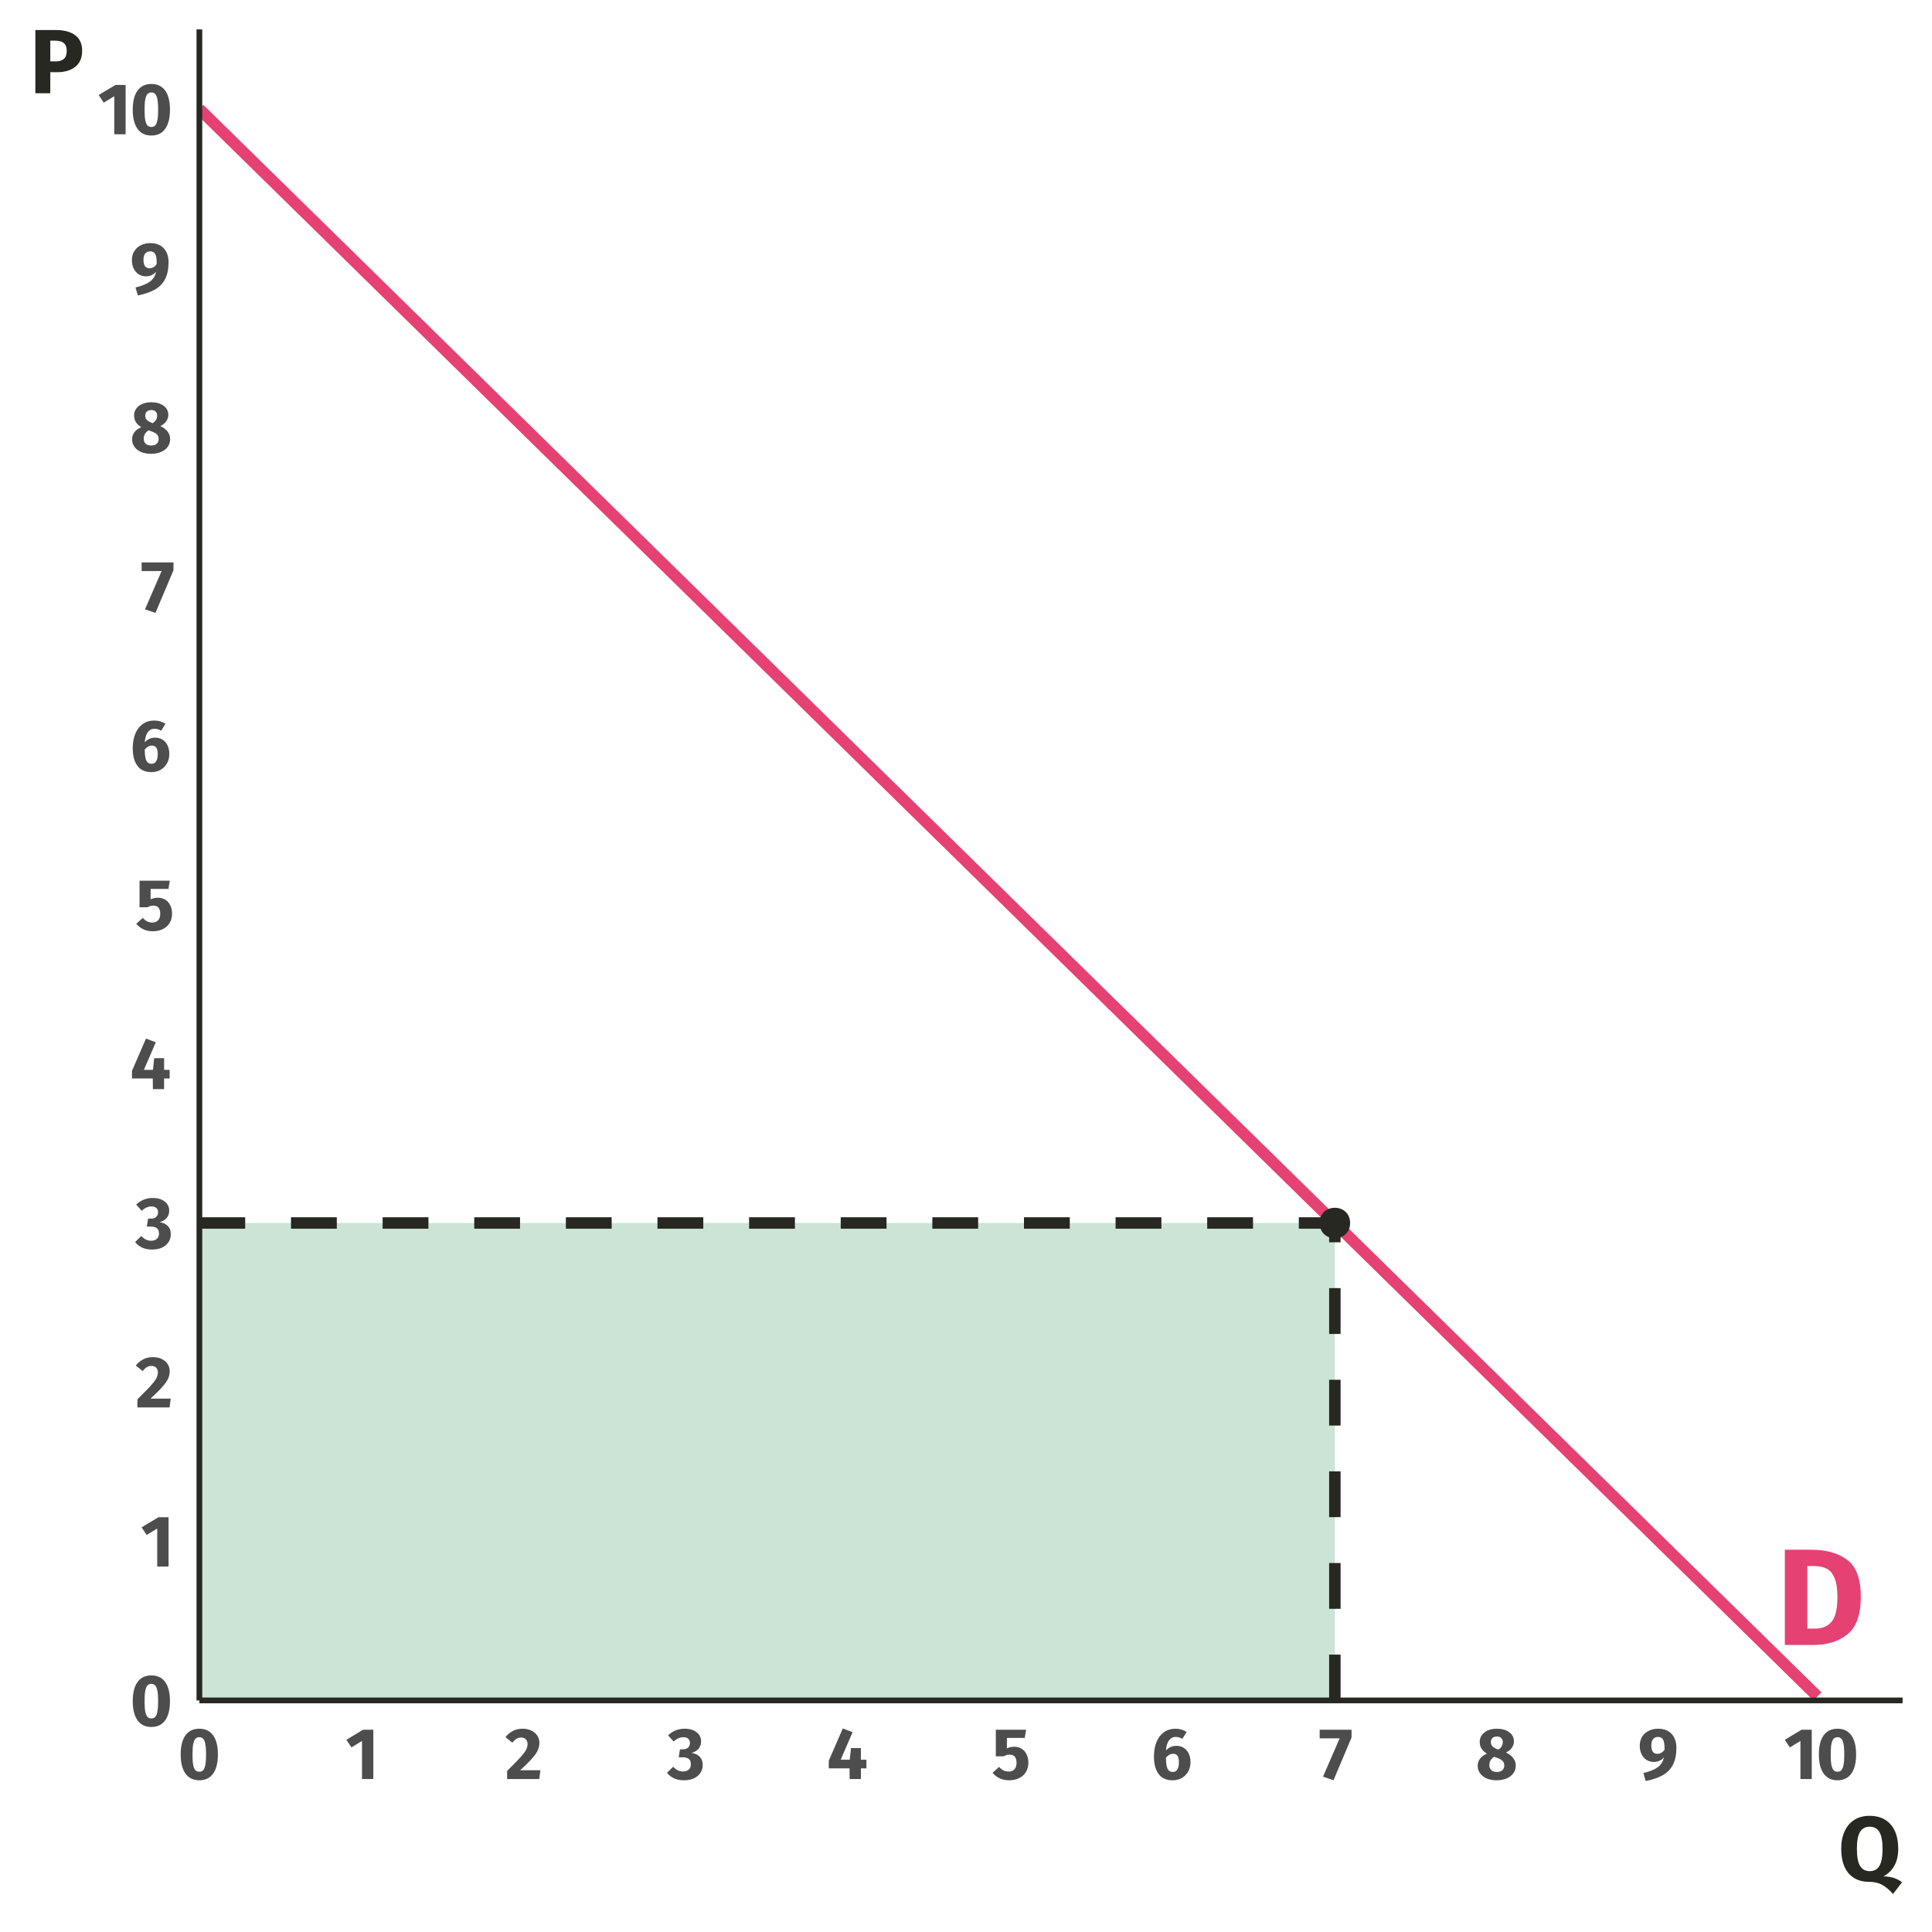
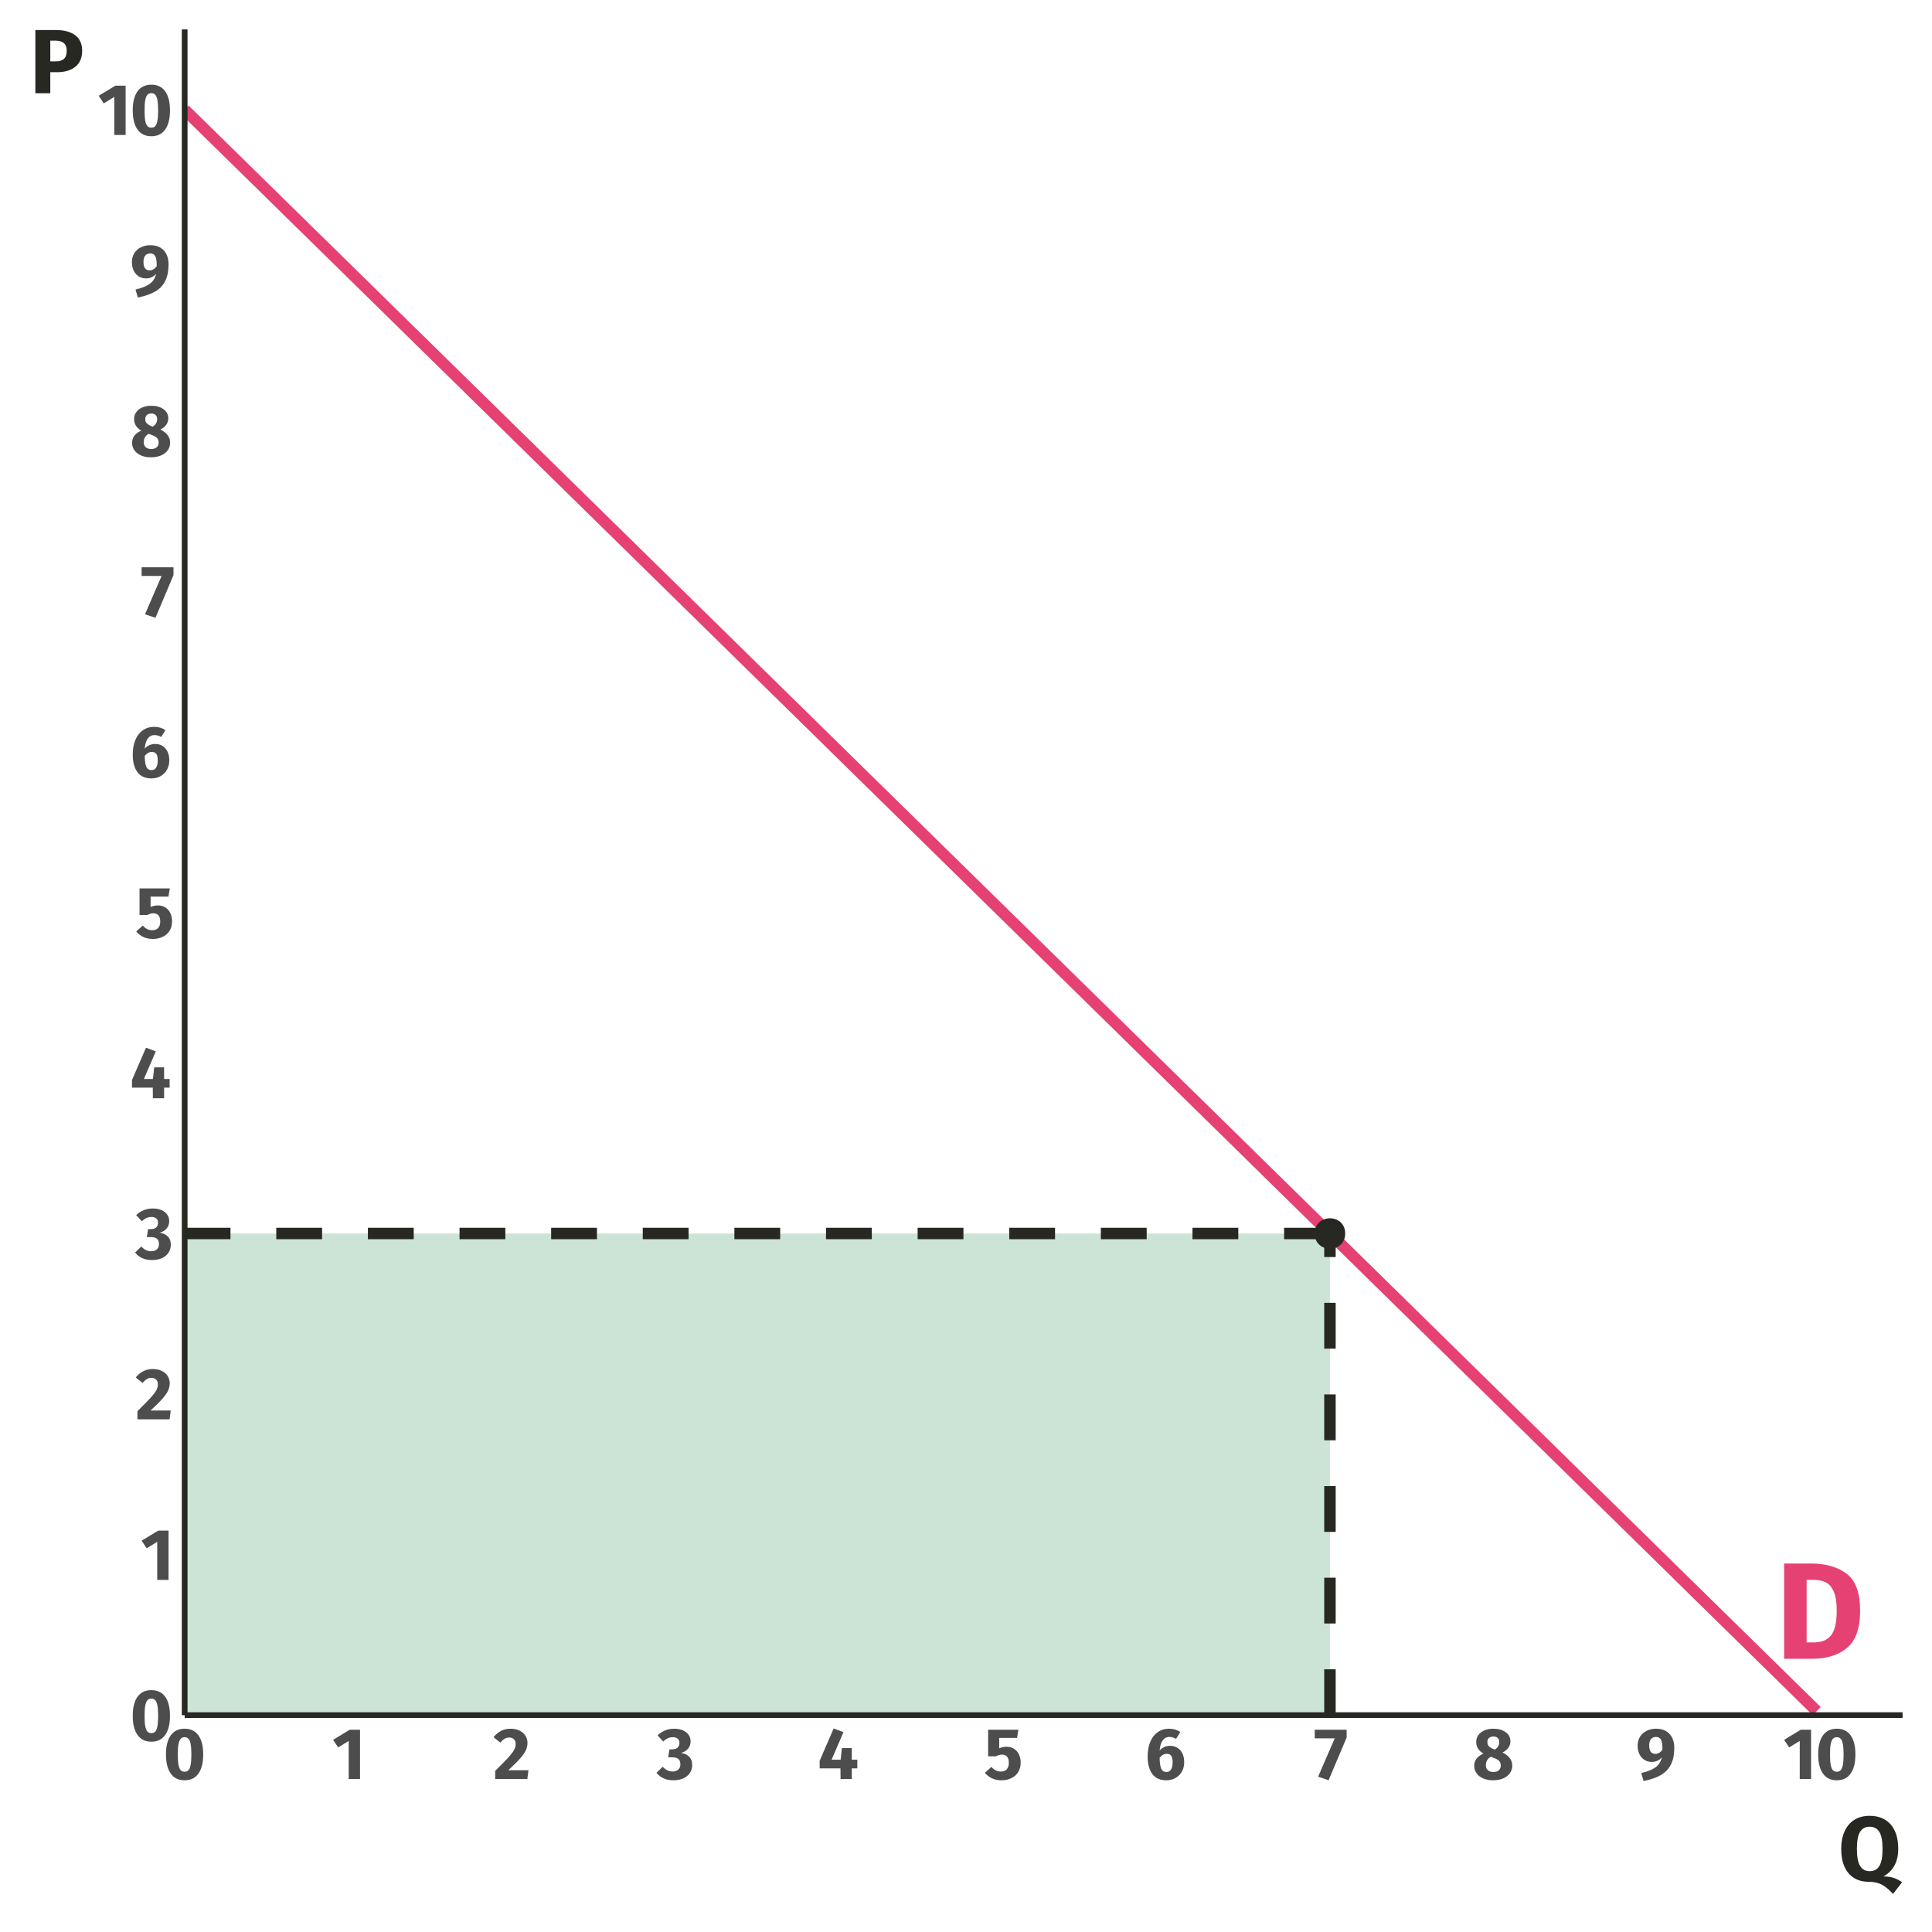
<svg xmlns="http://www.w3.org/2000/svg" xmlns:xlink="http://www.w3.org/1999/xlink" width="360" height="360" viewBox="0 0 360 360">
  <defs>
    <g>
      <g id="glyph-0-0">
        <path d="M 13.906 8.969 L 3.156 8.969 L 3.156 -26.891 L 13.906 -26.891 Z M 4.562 -25.562 L 4.562 7.625 L 12.516 7.625 L 12.516 -25.562 Z M 8.297 -11.547 C 9.316 -11.547 10.047 -11.27 10.484 -10.719 C 10.922 -10.176 11.141 -9.473 11.141 -8.609 C 11.141 -7.703 10.945 -7 10.562 -6.5 C 10.176 -6.008 9.555 -5.703 8.703 -5.578 L 8.703 -4.438 C 8.703 -4.25 8.641 -4.098 8.516 -3.984 C 8.391 -3.867 8.238 -3.812 8.062 -3.812 C 7.895 -3.812 7.742 -3.867 7.609 -3.984 C 7.484 -4.098 7.422 -4.25 7.422 -4.438 L 7.422 -6.578 C 8.328 -6.629 8.941 -6.797 9.266 -7.078 C 9.586 -7.359 9.75 -7.848 9.75 -8.547 C 9.75 -9.117 9.641 -9.555 9.422 -9.859 C 9.203 -10.172 8.789 -10.328 8.188 -10.328 C 7.695 -10.328 7.254 -10.227 6.859 -10.031 C 6.723 -9.988 6.613 -9.969 6.531 -9.969 C 6.344 -9.969 6.191 -10.02 6.078 -10.125 C 5.973 -10.238 5.922 -10.379 5.922 -10.547 C 5.922 -10.867 6.172 -11.113 6.672 -11.281 C 7.172 -11.457 7.711 -11.547 8.297 -11.547 Z M 8.062 -3.078 C 8.32 -3.078 8.535 -2.988 8.703 -2.812 C 8.879 -2.645 8.969 -2.43 8.969 -2.172 C 8.969 -1.898 8.879 -1.676 8.703 -1.5 C 8.535 -1.32 8.32 -1.234 8.062 -1.234 C 7.812 -1.234 7.598 -1.32 7.422 -1.5 C 7.254 -1.676 7.172 -1.898 7.172 -2.172 C 7.172 -2.43 7.254 -2.645 7.422 -2.812 C 7.598 -2.988 7.812 -3.078 8.062 -3.078 Z M 8.062 -3.078 " />
      </g>
      <g id="glyph-0-1">
        <path d="M 6.609 -17.75 C 9.391 -17.75 11.617 -17.117 13.297 -15.859 C 14.984 -14.609 15.828 -12.312 15.828 -8.969 C 15.828 -5.664 15.004 -3.344 13.359 -2 C 11.723 -0.664 9.598 0 6.984 0 L 1.672 0 L 1.672 -17.75 Z M 5.859 -14.703 L 5.859 -3.047 L 7.25 -3.047 C 8.633 -3.047 9.68 -3.477 10.391 -4.344 C 11.109 -5.207 11.469 -6.75 11.469 -8.969 C 11.469 -10.488 11.285 -11.664 10.922 -12.5 C 10.566 -13.332 10.082 -13.906 9.469 -14.219 C 8.852 -14.539 8.098 -14.703 7.203 -14.703 Z M 5.859 -14.703 " />
      </g>
      <g id="glyph-1-0">
        <path d="M 7.375 4.75 L 1.672 4.75 L 1.672 -14.266 L 7.375 -14.266 Z M 2.422 -13.562 L 2.422 4.047 L 6.641 4.047 L 6.641 -13.562 Z M 4.406 -6.125 C 4.945 -6.125 5.332 -5.977 5.562 -5.688 C 5.789 -5.406 5.906 -5.031 5.906 -4.562 C 5.906 -4.082 5.801 -3.711 5.594 -3.453 C 5.395 -3.191 5.07 -3.031 4.625 -2.969 L 4.625 -2.359 C 4.625 -2.254 4.586 -2.172 4.516 -2.109 C 4.453 -2.055 4.375 -2.031 4.281 -2.031 C 4.188 -2.031 4.102 -2.055 4.031 -2.109 C 3.969 -2.172 3.938 -2.254 3.938 -2.359 L 3.938 -3.5 C 4.414 -3.52 4.738 -3.602 4.906 -3.75 C 5.082 -3.906 5.172 -4.172 5.172 -4.547 C 5.172 -4.836 5.113 -5.066 5 -5.234 C 4.883 -5.398 4.664 -5.484 4.344 -5.484 C 4.082 -5.484 3.848 -5.43 3.641 -5.328 C 3.566 -5.297 3.508 -5.281 3.469 -5.281 C 3.363 -5.281 3.281 -5.312 3.219 -5.375 C 3.164 -5.438 3.141 -5.508 3.141 -5.594 C 3.141 -5.77 3.27 -5.898 3.531 -5.984 C 3.801 -6.078 4.094 -6.125 4.406 -6.125 Z M 4.281 -1.625 C 4.414 -1.625 4.523 -1.578 4.609 -1.484 C 4.703 -1.398 4.75 -1.289 4.75 -1.156 C 4.75 -1.008 4.703 -0.891 4.609 -0.797 C 4.523 -0.703 4.414 -0.656 4.281 -0.656 C 4.145 -0.656 4.031 -0.703 3.938 -0.797 C 3.852 -0.891 3.812 -1.008 3.812 -1.156 C 3.812 -1.289 3.852 -1.398 3.938 -1.484 C 4.031 -1.578 4.145 -1.625 4.281 -1.625 Z M 4.281 -1.625 " />
      </g>
      <g id="glyph-1-1">
        <path d="M 3.984 -9.375 C 5.109 -9.375 5.969 -8.961 6.562 -8.141 C 7.156 -7.316 7.453 -6.129 7.453 -4.578 C 7.453 -3.035 7.156 -1.848 6.562 -1.016 C 5.969 -0.18 5.109 0.234 3.984 0.234 C 2.859 0.234 2 -0.18 1.406 -1.016 C 0.812 -1.848 0.516 -3.035 0.516 -4.578 C 0.516 -6.129 0.812 -7.316 1.406 -8.141 C 2 -8.961 2.859 -9.375 3.984 -9.375 Z M 3.984 -7.797 C 3.672 -7.797 3.426 -7.691 3.25 -7.484 C 3.07 -7.285 2.938 -6.953 2.844 -6.484 C 2.758 -6.023 2.719 -5.391 2.719 -4.578 C 2.719 -3.766 2.758 -3.125 2.844 -2.656 C 2.938 -2.188 3.07 -1.852 3.25 -1.656 C 3.426 -1.457 3.672 -1.359 3.984 -1.359 C 4.285 -1.359 4.523 -1.453 4.703 -1.641 C 4.891 -1.836 5.023 -2.172 5.109 -2.641 C 5.203 -3.109 5.25 -3.754 5.25 -4.578 C 5.25 -5.398 5.203 -6.047 5.109 -6.516 C 5.023 -6.984 4.891 -7.312 4.703 -7.5 C 4.523 -7.695 4.285 -7.797 3.984 -7.797 Z M 3.984 -7.797 " />
      </g>
      <g id="glyph-1-2">
        <path d="M 5.188 0 L 3.078 0 L 3.078 -7.094 L 1.109 -5.891 L 0.172 -7.312 L 3.281 -9.188 L 5.188 -9.188 Z M 5.188 0 " />
      </g>
      <g id="glyph-1-3">
        <path d="M 3.234 -9.375 C 3.898 -9.375 4.469 -9.254 4.938 -9.016 C 5.414 -8.785 5.781 -8.469 6.031 -8.062 C 6.281 -7.664 6.406 -7.227 6.406 -6.75 C 6.406 -6.258 6.301 -5.789 6.094 -5.344 C 5.895 -4.906 5.539 -4.398 5.031 -3.828 C 4.531 -3.254 3.797 -2.523 2.828 -1.641 L 6.594 -1.641 L 6.375 0 L 0.391 0 L 0.391 -1.516 C 1.504 -2.617 2.316 -3.445 2.828 -4 C 3.336 -4.562 3.691 -5.023 3.891 -5.391 C 4.098 -5.766 4.203 -6.145 4.203 -6.531 C 4.203 -6.906 4.094 -7.195 3.875 -7.406 C 3.664 -7.625 3.379 -7.734 3.016 -7.734 C 2.691 -7.734 2.398 -7.656 2.141 -7.5 C 1.891 -7.352 1.629 -7.113 1.359 -6.781 L 0.078 -7.797 C 0.461 -8.285 0.922 -8.672 1.453 -8.953 C 1.984 -9.234 2.578 -9.375 3.234 -9.375 Z M 3.234 -9.375 " />
      </g>
      <g id="glyph-1-4">
-         <path d="M 3.25 -9.375 C 3.895 -9.375 4.445 -9.27 4.906 -9.062 C 5.363 -8.852 5.711 -8.57 5.953 -8.219 C 6.191 -7.863 6.312 -7.473 6.312 -7.047 C 6.312 -6.492 6.156 -6.031 5.844 -5.656 C 5.531 -5.281 5.086 -5.016 4.516 -4.859 C 5.129 -4.785 5.629 -4.562 6.016 -4.188 C 6.41 -3.812 6.609 -3.281 6.609 -2.594 C 6.609 -2.082 6.473 -1.609 6.203 -1.172 C 5.93 -0.742 5.531 -0.398 5 -0.141 C 4.469 0.109 3.832 0.234 3.094 0.234 C 1.758 0.234 0.711 -0.227 -0.047 -1.156 L 1.094 -2.281 C 1.406 -1.977 1.707 -1.754 2 -1.609 C 2.301 -1.473 2.629 -1.406 2.984 -1.406 C 3.398 -1.406 3.738 -1.52 4 -1.75 C 4.27 -1.988 4.406 -2.316 4.406 -2.734 C 4.406 -3.203 4.281 -3.535 4.031 -3.734 C 3.781 -3.941 3.406 -4.047 2.906 -4.047 L 2.141 -4.047 L 2.375 -5.531 L 2.906 -5.531 C 3.312 -5.531 3.633 -5.633 3.875 -5.844 C 4.113 -6.051 4.234 -6.348 4.234 -6.734 C 4.234 -7.066 4.125 -7.328 3.906 -7.516 C 3.688 -7.703 3.383 -7.797 3 -7.797 C 2.352 -7.797 1.754 -7.523 1.203 -6.984 L 0.156 -8.141 C 1.02 -8.961 2.051 -9.375 3.25 -9.375 Z M 3.25 -9.375 " />
+         <path d="M 3.25 -9.375 C 3.895 -9.375 4.445 -9.27 4.906 -9.062 C 5.363 -8.852 5.711 -8.57 5.953 -8.219 C 6.191 -7.863 6.312 -7.473 6.312 -7.047 C 6.312 -6.492 6.156 -6.031 5.844 -5.656 C 5.531 -5.281 5.086 -5.016 4.516 -4.859 C 5.129 -4.785 5.629 -4.562 6.016 -4.188 C 6.41 -3.812 6.609 -3.281 6.609 -2.594 C 6.609 -2.082 6.473 -1.609 6.203 -1.172 C 5.93 -0.742 5.531 -0.398 5 -0.141 C 4.469 0.105 3.832 0.234 3.094 0.234 C 1.758 0.234 0.711 -0.227 -0.047 -1.156 L 1.094 -2.281 C 1.406 -1.977 1.707 -1.754 2 -1.609 C 2.301 -1.473 2.629 -1.406 2.984 -1.406 C 3.398 -1.406 3.738 -1.52 4 -1.75 C 4.27 -1.988 4.406 -2.316 4.406 -2.734 C 4.406 -3.203 4.281 -3.535 4.031 -3.734 C 3.781 -3.941 3.406 -4.047 2.906 -4.047 L 2.141 -4.047 L 2.375 -5.531 L 2.906 -5.531 C 3.312 -5.531 3.633 -5.633 3.875 -5.844 C 4.113 -6.051 4.234 -6.348 4.234 -6.734 C 4.234 -7.066 4.125 -7.328 3.906 -7.516 C 3.688 -7.703 3.383 -7.797 3 -7.797 C 2.352 -7.797 1.754 -7.523 1.203 -6.984 L 0.156 -8.141 C 1.02 -8.961 2.051 -9.375 3.25 -9.375 Z M 3.25 -9.375 " />
      </g>
      <g id="glyph-1-5">
        <path d="M 7.391 -1.984 L 6.359 -1.984 L 6.359 0 L 4.266 0 L 4.25 -1.984 L 0.375 -1.984 L 0.375 -3.406 L 2.984 -9.422 L 4.812 -8.734 L 2.594 -3.594 L 4.281 -3.594 L 4.516 -5.766 L 6.359 -5.766 L 6.359 -3.594 L 7.391 -3.594 Z M 7.391 -1.984 " />
      </g>
      <g id="glyph-1-6">
        <path d="M 6.172 -7.656 L 2.844 -7.656 L 2.844 -5.719 C 3.27 -5.914 3.723 -6.016 4.203 -6.016 C 4.711 -6.016 5.164 -5.895 5.562 -5.656 C 5.957 -5.426 6.27 -5.082 6.5 -4.625 C 6.727 -4.176 6.844 -3.645 6.844 -3.031 C 6.844 -2.383 6.691 -1.812 6.391 -1.312 C 6.098 -0.82 5.676 -0.441 5.125 -0.172 C 4.582 0.098 3.953 0.234 3.234 0.234 C 1.992 0.234 0.973 -0.227 0.172 -1.156 L 1.391 -2.266 C 1.879 -1.68 2.469 -1.391 3.156 -1.391 C 3.625 -1.391 3.988 -1.531 4.25 -1.812 C 4.508 -2.094 4.641 -2.492 4.641 -3.016 C 4.641 -4.035 4.207 -4.547 3.344 -4.547 C 3.164 -4.547 2.988 -4.52 2.812 -4.469 C 2.645 -4.426 2.457 -4.348 2.25 -4.234 L 0.781 -4.234 L 0.781 -9.188 L 6.422 -9.188 Z M 6.172 -7.656 " />
      </g>
      <g id="glyph-1-7">
        <path d="M 4.688 -6.188 C 5.195 -6.188 5.648 -6.066 6.047 -5.828 C 6.441 -5.586 6.754 -5.238 6.984 -4.781 C 7.211 -4.32 7.328 -3.773 7.328 -3.141 C 7.328 -2.516 7.191 -1.945 6.922 -1.438 C 6.648 -0.926 6.258 -0.52 5.75 -0.219 C 5.25 0.082 4.664 0.234 4 0.234 C 2.82 0.234 1.945 -0.16 1.375 -0.953 C 0.801 -1.742 0.516 -2.828 0.516 -4.203 C 0.516 -5.234 0.676 -6.141 1 -6.922 C 1.32 -7.703 1.785 -8.305 2.391 -8.734 C 2.992 -9.16 3.703 -9.375 4.516 -9.375 C 5.305 -9.375 6.004 -9.172 6.609 -8.766 L 5.812 -7.484 C 5.406 -7.723 4.988 -7.844 4.562 -7.844 C 4.051 -7.844 3.633 -7.625 3.312 -7.188 C 3 -6.75 2.812 -6.129 2.75 -5.328 C 3.289 -5.898 3.938 -6.188 4.688 -6.188 Z M 4.031 -1.312 C 4.406 -1.312 4.688 -1.469 4.875 -1.781 C 5.07 -2.102 5.172 -2.547 5.172 -3.109 C 5.172 -3.68 5.082 -4.086 4.906 -4.328 C 4.727 -4.578 4.457 -4.703 4.094 -4.703 C 3.602 -4.703 3.156 -4.461 2.75 -3.984 C 2.758 -3.016 2.859 -2.328 3.047 -1.922 C 3.242 -1.516 3.57 -1.312 4.031 -1.312 Z M 4.031 -1.312 " />
      </g>
      <g id="glyph-1-8">
        <path d="M 6.109 -7.734 L 2.75 0.219 L 0.797 -0.438 L 3.891 -7.578 L 0.172 -7.578 L 0.172 -9.188 L 6.109 -9.188 Z M 6.109 -7.734 " />
      </g>
      <g id="glyph-1-9">
        <path d="M 5.672 -4.938 C 6.285 -4.633 6.738 -4.281 7.031 -3.875 C 7.332 -3.477 7.484 -3.016 7.484 -2.484 C 7.484 -1.984 7.344 -1.523 7.062 -1.109 C 6.781 -0.703 6.363 -0.375 5.812 -0.125 C 5.27 0.113 4.633 0.234 3.906 0.234 C 3.188 0.234 2.562 0.113 2.031 -0.125 C 1.5 -0.363 1.094 -0.688 0.812 -1.094 C 0.531 -1.5 0.391 -1.953 0.391 -2.453 C 0.391 -3.473 0.961 -4.234 2.109 -4.734 C 1.211 -5.266 0.766 -5.988 0.766 -6.906 C 0.766 -7.395 0.898 -7.82 1.172 -8.188 C 1.441 -8.562 1.816 -8.852 2.297 -9.062 C 2.785 -9.27 3.336 -9.375 3.953 -9.375 C 4.891 -9.375 5.656 -9.16 6.25 -8.734 C 6.844 -8.316 7.141 -7.742 7.141 -7.016 C 7.141 -6.609 7.02 -6.223 6.781 -5.859 C 6.539 -5.504 6.172 -5.195 5.672 -4.938 Z M 3.969 -7.922 C 3.625 -7.922 3.348 -7.828 3.141 -7.641 C 2.941 -7.461 2.844 -7.207 2.844 -6.875 C 2.844 -6.57 2.93 -6.32 3.109 -6.125 C 3.285 -5.926 3.566 -5.75 3.953 -5.594 L 4.25 -5.484 C 4.551 -5.691 4.758 -5.906 4.875 -6.125 C 5 -6.344 5.062 -6.602 5.062 -6.906 C 5.062 -7.219 4.969 -7.461 4.781 -7.641 C 4.594 -7.828 4.32 -7.922 3.969 -7.922 Z M 3.969 -1.312 C 4.406 -1.312 4.742 -1.422 4.984 -1.641 C 5.223 -1.859 5.344 -2.145 5.344 -2.5 C 5.344 -2.875 5.238 -3.164 5.031 -3.375 C 4.82 -3.594 4.453 -3.797 3.922 -3.984 L 3.469 -4.141 C 2.863 -3.785 2.562 -3.258 2.562 -2.562 C 2.562 -2.176 2.688 -1.867 2.938 -1.641 C 3.188 -1.422 3.531 -1.312 3.969 -1.312 Z M 3.969 -1.312 " />
      </g>
      <g id="glyph-1-10">
        <path d="M 3.766 -9.375 C 4.867 -9.375 5.711 -9.051 6.297 -8.406 C 6.891 -7.758 7.188 -6.895 7.188 -5.812 C 7.188 -4.57 6.984 -3.547 6.578 -2.734 C 6.18 -1.922 5.566 -1.266 4.734 -0.766 C 3.898 -0.273 2.812 0.102 1.469 0.375 L 1.031 -1.109 C 2.227 -1.398 3.125 -1.766 3.719 -2.203 C 4.312 -2.641 4.695 -3.254 4.875 -4.047 C 4.383 -3.473 3.754 -3.188 2.984 -3.188 C 2.492 -3.188 2.051 -3.305 1.656 -3.547 C 1.258 -3.797 0.941 -4.148 0.703 -4.609 C 0.473 -5.066 0.359 -5.602 0.359 -6.219 C 0.359 -6.844 0.504 -7.395 0.797 -7.875 C 1.098 -8.352 1.508 -8.723 2.031 -8.984 C 2.551 -9.242 3.129 -9.375 3.766 -9.375 Z M 3.641 -4.688 C 3.898 -4.688 4.145 -4.754 4.375 -4.891 C 4.613 -5.023 4.816 -5.223 4.984 -5.484 C 4.992 -6.348 4.906 -6.957 4.719 -7.312 C 4.539 -7.664 4.223 -7.844 3.766 -7.844 C 3.379 -7.844 3.07 -7.707 2.844 -7.438 C 2.625 -7.176 2.516 -6.789 2.516 -6.281 C 2.516 -5.719 2.613 -5.312 2.812 -5.062 C 3.02 -4.812 3.297 -4.688 3.641 -4.688 Z M 3.641 -4.688 " />
      </g>
      <g id="glyph-2-0">
        <path d="M 9.234 5.953 L 2.094 5.953 L 2.094 -17.844 L 9.234 -17.844 Z M 3.031 -16.969 L 3.031 5.062 L 8.312 5.062 L 8.312 -16.969 Z M 5.516 -7.672 C 6.191 -7.672 6.672 -7.488 6.953 -7.125 C 7.242 -6.758 7.391 -6.289 7.391 -5.719 C 7.391 -5.113 7.258 -4.645 7 -4.312 C 6.75 -3.988 6.344 -3.785 5.781 -3.703 L 5.781 -2.938 C 5.781 -2.812 5.738 -2.711 5.656 -2.641 C 5.57 -2.566 5.473 -2.531 5.359 -2.531 C 5.242 -2.531 5.145 -2.566 5.062 -2.641 C 4.977 -2.711 4.938 -2.812 4.938 -2.938 L 4.938 -4.375 C 5.531 -4.406 5.938 -4.516 6.156 -4.703 C 6.375 -4.891 6.484 -5.211 6.484 -5.672 C 6.484 -6.047 6.406 -6.332 6.25 -6.531 C 6.102 -6.738 5.832 -6.844 5.438 -6.844 C 5.113 -6.844 4.82 -6.781 4.562 -6.656 C 4.469 -6.625 4.391 -6.609 4.328 -6.609 C 4.203 -6.609 4.102 -6.645 4.031 -6.719 C 3.957 -6.789 3.922 -6.883 3.922 -7 C 3.922 -7.219 4.086 -7.383 4.422 -7.5 C 4.766 -7.613 5.129 -7.672 5.516 -7.672 Z M 5.359 -2.047 C 5.523 -2.047 5.664 -1.988 5.781 -1.875 C 5.895 -1.758 5.953 -1.613 5.953 -1.438 C 5.953 -1.258 5.895 -1.109 5.781 -0.984 C 5.664 -0.867 5.523 -0.812 5.359 -0.812 C 5.18 -0.812 5.035 -0.867 4.922 -0.984 C 4.816 -1.109 4.766 -1.258 4.766 -1.438 C 4.766 -1.613 4.816 -1.758 4.922 -1.875 C 5.035 -1.988 5.18 -2.047 5.359 -2.047 Z M 5.359 -2.047 " />
      </g>
      <g id="glyph-2-1">
        <path d="M 8.422 -0.766 C 9.148 -0.766 9.785 -0.676 10.328 -0.5 C 10.879 -0.32 11.406 -0.051 11.906 0.312 L 10.219 2.5 C 9.57 1.77 8.906 1.207 8.219 0.812 C 7.539 0.426 6.695 0.234 5.688 0.234 C 4.633 0.234 3.723 -0.004 2.953 -0.484 C 2.18 -0.961 1.586 -1.66 1.172 -2.578 C 0.766 -3.504 0.562 -4.613 0.562 -5.906 C 0.562 -7.164 0.773 -8.258 1.203 -9.188 C 1.629 -10.125 2.238 -10.836 3.031 -11.328 C 3.82 -11.816 4.766 -12.062 5.859 -12.062 C 7.535 -12.062 8.844 -11.523 9.781 -10.453 C 10.719 -9.379 11.188 -7.863 11.188 -5.906 C 11.188 -3.5 10.266 -1.785 8.422 -0.766 Z M 3.484 -5.906 C 3.484 -4.445 3.68 -3.391 4.078 -2.734 C 4.473 -2.078 5.066 -1.75 5.859 -1.75 C 6.68 -1.75 7.285 -2.07 7.672 -2.719 C 8.066 -3.375 8.266 -4.438 8.266 -5.906 C 8.266 -7.363 8.066 -8.414 7.672 -9.062 C 7.273 -9.707 6.672 -10.031 5.859 -10.031 C 5.055 -10.031 4.457 -9.703 4.062 -9.047 C 3.676 -8.398 3.484 -7.352 3.484 -5.906 Z M 3.484 -5.906 " />
      </g>
      <g id="glyph-2-2">
        <path d="M 4.906 -11.781 C 6.457 -11.781 7.664 -11.457 8.531 -10.812 C 9.395 -10.164 9.828 -9.207 9.828 -7.938 C 9.828 -6.613 9.406 -5.613 8.562 -4.938 C 7.719 -4.258 6.586 -3.922 5.172 -3.922 L 3.891 -3.922 L 3.891 0 L 1.109 0 L 1.109 -11.781 Z M 4.938 -5.938 C 5.594 -5.938 6.094 -6.094 6.438 -6.406 C 6.781 -6.719 6.953 -7.227 6.953 -7.938 C 6.953 -9.176 6.258 -9.797 4.875 -9.797 L 3.891 -9.797 L 3.891 -5.938 Z M 4.938 -5.938 " />
      </g>
    </g>
    <clipPath id="clip-0">
-       <path clip-rule="nonzero" d="M 37.152 227 L 249 227 L 249 316.852 L 37.152 316.852 Z M 37.152 227 " />
+       <path clip-rule="nonzero" d="M 34.41 229 L 248 229 L 248 319.59 L 34.41 319.59 Z M 34.41 229 " />
    </clipPath>
    <clipPath id="clip-1">
-       <path clip-rule="nonzero" d="M 37.152 19 L 340 19 L 340 316.852 L 37.152 316.852 Z M 37.152 19 " />
+       <path clip-rule="nonzero" d="M 34.41 19 L 340 19 L 340 319.59 L 34.41 319.59 Z M 34.41 19 " />
    </clipPath>
    <clipPath id="clip-2">
-       <path clip-rule="nonzero" d="M 37.152 226 L 250 226 L 250 229 L 37.152 229 Z M 37.152 226 " />
+       <path clip-rule="nonzero" d="M 34.41 228 L 249 228 L 249 231 L 34.41 231 Z M 34.41 228 " />
    </clipPath>
    <clipPath id="clip-3">
-       <path clip-rule="nonzero" d="M 247 226 L 250 226 L 250 316.852 L 247 316.852 Z M 247 226 " />
+       <path clip-rule="nonzero" d="M 246 228 L 249 228 L 249 319.59 L 246 319.59 Z M 246 228 " />
    </clipPath>
  </defs>
  <rect x="-36" y="-36" width="432" height="432" fill="rgb(100%, 100%, 100%)" fill-opacity="1" />
  <g clip-path="url(#clip-0)">
-     <path fill-rule="nonzero" fill="rgb(0%, 47.451%, 20.784%)" fill-opacity="0.2" d="M 37.152 316.848 L 248.73 316.848 L 248.73 227.887 L 37.152 227.887 Z M 37.152 316.848 " />
+     <path fill-rule="nonzero" fill="rgb(0%, 47.451%, 20.784%)" fill-opacity="0.2" d="M 34.41 319.59 L 247.816 319.59 L 247.816 229.844 L 34.41 229.844 Z M 34.41 319.59 " />
  </g>
  <g clip-path="url(#clip-1)">
-     <path fill="none" stroke-width="2.134" stroke-linecap="butt" stroke-linejoin="round" stroke="rgb(90.196%, 25.49%, 45.098%)" stroke-opacity="1" stroke-miterlimit="10" d="M 37.152 20.305 L 40.324 23.422 L 43.5 26.535 L 49.844 32.762 L 53.02 35.875 L 56.191 38.988 L 59.367 42.102 L 62.539 45.215 L 65.715 48.328 L 68.887 51.445 L 72.062 54.559 L 75.234 57.672 L 78.41 60.785 L 81.582 63.898 L 84.758 67.012 L 87.93 70.125 L 91.105 73.238 L 94.277 76.352 L 97.449 79.469 L 100.625 82.582 L 103.797 85.695 L 106.973 88.809 L 110.145 91.922 L 113.32 95.035 L 116.492 98.148 L 119.668 101.262 L 122.84 104.375 L 126.016 107.488 L 129.188 110.605 L 132.363 113.719 L 135.535 116.832 L 138.711 119.945 L 145.055 126.172 L 148.23 129.285 L 151.402 132.398 L 154.578 135.512 L 157.75 138.629 L 160.926 141.742 L 164.098 144.855 L 167.273 147.969 L 170.445 151.082 L 173.621 154.195 L 176.793 157.309 L 179.969 160.422 L 183.141 163.535 L 186.316 166.652 L 192.66 172.879 L 195.836 175.992 L 199.008 179.105 L 202.184 182.219 L 205.355 185.332 L 208.531 188.445 L 211.703 191.559 L 214.879 194.672 L 218.051 197.789 L 221.227 200.902 L 224.398 204.016 L 227.574 207.129 L 230.746 210.242 L 233.922 213.355 L 240.266 219.582 L 243.441 222.695 L 246.613 225.812 L 249.789 228.926 L 252.961 232.039 L 256.137 235.152 L 259.309 238.266 L 262.484 241.379 L 265.656 244.492 L 268.832 247.605 L 272.004 250.719 L 275.18 253.836 L 278.352 256.949 L 281.527 260.062 L 287.871 266.289 L 291.047 269.402 L 294.219 272.516 L 297.395 275.629 L 300.566 278.742 L 303.742 281.855 L 306.914 284.973 L 310.09 288.086 L 313.262 291.199 L 316.438 294.312 L 319.609 297.426 L 322.785 300.539 L 325.957 303.652 L 329.133 306.766 L 332.305 309.879 L 335.477 312.996 L 338.652 316.109 " />
+     <path fill="none" stroke-width="2.134" stroke-linecap="butt" stroke-linejoin="round" stroke="rgb(90.196%, 25.49%, 45.098%)" stroke-opacity="1" stroke-miterlimit="10" d="M 34.41 20.438 L 37.613 23.578 L 40.812 26.719 L 44.016 29.859 L 47.215 33 L 50.418 36.141 L 53.617 39.285 L 56.82 42.426 L 60.02 45.566 L 63.223 48.707 L 69.621 54.988 L 72.824 58.129 L 76.023 61.27 L 79.227 64.414 L 82.426 67.555 L 85.629 70.695 L 88.828 73.836 L 92.031 76.977 L 95.23 80.117 L 98.434 83.258 L 101.633 86.398 L 104.836 89.543 L 108.035 92.684 L 111.238 95.824 L 114.438 98.965 L 117.641 102.105 L 120.84 105.246 L 124.043 108.387 L 127.242 111.527 L 130.445 114.672 L 133.645 117.812 L 136.848 120.953 L 140.047 124.094 L 143.25 127.234 L 146.449 130.375 L 149.652 133.516 L 156.051 139.797 L 159.254 142.941 L 162.453 146.082 L 165.656 149.223 L 168.855 152.363 L 172.059 155.504 L 175.258 158.645 L 178.461 161.785 L 181.66 164.926 L 184.863 168.07 L 188.062 171.211 L 191.266 174.352 L 194.465 177.492 L 197.668 180.633 L 200.867 183.773 L 204.07 186.914 L 207.27 190.055 L 210.473 193.199 L 213.672 196.34 L 216.875 199.48 L 220.074 202.621 L 223.277 205.762 L 226.477 208.902 L 229.68 212.043 L 236.078 218.324 L 239.281 221.469 L 242.48 224.609 L 245.684 227.75 L 248.883 230.891 L 252.086 234.031 L 255.285 237.172 L 258.488 240.312 L 261.688 243.453 L 264.891 246.598 L 268.09 249.738 L 271.293 252.879 L 274.492 256.02 L 277.695 259.16 L 280.895 262.301 L 284.098 265.441 L 287.297 268.582 L 290.5 271.727 L 293.699 274.867 L 296.902 278.008 L 300.102 281.148 L 303.305 284.289 L 306.504 287.43 L 309.707 290.57 L 316.105 296.852 L 319.309 299.996 L 322.508 303.137 L 325.711 306.277 L 328.91 309.418 L 332.113 312.559 L 335.312 315.699 L 338.516 318.84 " />
  </g>
-   <path fill-rule="nonzero" fill="rgb(15.294%, 15.686%, 13.333%)" fill-opacity="1" stroke-width="0.709" stroke-linecap="round" stroke-linejoin="round" stroke="rgb(15.294%, 15.686%, 13.333%)" stroke-opacity="1" stroke-miterlimit="10" d="M 251.219 227.887 C 251.219 231.203 246.242 231.203 246.242 227.887 C 246.242 224.57 251.219 224.57 251.219 227.887 " />
+   <path fill-rule="nonzero" fill="rgb(15.294%, 15.686%, 13.333%)" fill-opacity="1" stroke-width="0.709" stroke-linecap="round" stroke-linejoin="round" stroke="rgb(15.294%, 15.686%, 13.333%)" stroke-opacity="1" stroke-miterlimit="10" d="M 250.305 229.844 C 250.305 233.16 245.328 233.16 245.328 229.844 C 245.328 226.527 250.305 226.527 250.305 229.844 " />
  <g clip-path="url(#clip-2)">
-     <path fill="none" stroke-width="2.134" stroke-linecap="butt" stroke-linejoin="round" stroke="rgb(15.294%, 15.686%, 13.333%)" stroke-opacity="1" stroke-dasharray="8.536 8.536" stroke-miterlimit="10" d="M 37.152 227.887 L 248.73 227.887 " />
+     <path fill="none" stroke-width="2.134" stroke-linecap="butt" stroke-linejoin="round" stroke="rgb(15.294%, 15.686%, 13.333%)" stroke-opacity="1" stroke-dasharray="8.536 8.536" stroke-miterlimit="10" d="M 34.41 229.844 L 247.816 229.844 " />
  </g>
  <g clip-path="url(#clip-3)">
-     <path fill="none" stroke-width="2.134" stroke-linecap="butt" stroke-linejoin="round" stroke="rgb(15.294%, 15.686%, 13.333%)" stroke-opacity="1" stroke-dasharray="8.536 8.536" stroke-miterlimit="10" d="M 248.73 316.848 L 248.73 227.887 " />
+     <path fill="none" stroke-width="2.134" stroke-linecap="butt" stroke-linejoin="round" stroke="rgb(15.294%, 15.686%, 13.333%)" stroke-opacity="1" stroke-dasharray="8.536 8.536" stroke-miterlimit="10" d="M 247.816 319.59 L 247.816 229.844 " />
  </g>
  <g fill="rgb(90.196%, 25.49%, 45.098%)" fill-opacity="1">
-     <use xlink:href="#glyph-0-1" x="330.906" y="306.517" />
+     <use xlink:href="#glyph-0-1" x="330.777" y="309.087" />
  </g>
-   <path fill="none" stroke-width="1.067" stroke-linecap="butt" stroke-linejoin="round" stroke="rgb(15.294%, 15.686%, 13.333%)" stroke-opacity="1" stroke-miterlimit="10" d="M 37.152 316.848 L 37.152 5.48 " />
+   <path fill="none" stroke-width="1.067" stroke-linecap="butt" stroke-linejoin="round" stroke="rgb(15.294%, 15.686%, 13.333%)" stroke-opacity="1" stroke-miterlimit="10" d="M 34.41 319.59 L 34.41 5.48 " />
  <g fill="rgb(30.196%, 30.196%, 30.196%)" fill-opacity="1">
-     <use xlink:href="#glyph-1-1" x="24.219" y="321.562" />
+     <use xlink:href="#glyph-1-1" x="24.219" y="324.305" />
  </g>
  <g fill="rgb(30.196%, 30.196%, 30.196%)" fill-opacity="1">
-     <use xlink:href="#glyph-1-2" x="26.219" y="291.91" />
+     <use xlink:href="#glyph-1-2" x="26.219" y="294.391" />
  </g>
  <g fill="rgb(30.196%, 30.196%, 30.196%)" fill-opacity="1">
-     <use xlink:href="#glyph-1-3" x="25.219" y="262.254" />
+     <use xlink:href="#glyph-1-3" x="25.219" y="264.473" />
  </g>
  <g fill="rgb(30.196%, 30.196%, 30.196%)" fill-opacity="1">
-     <use xlink:href="#glyph-1-4" x="25.219" y="232.602" />
+     <use xlink:href="#glyph-1-4" x="25.219" y="234.559" />
  </g>
  <g fill="rgb(30.196%, 30.196%, 30.196%)" fill-opacity="1">
-     <use xlink:href="#glyph-1-5" x="24.219" y="202.945" />
+     <use xlink:href="#glyph-1-5" x="24.219" y="204.645" />
  </g>
  <g fill="rgb(30.196%, 30.196%, 30.196%)" fill-opacity="1">
-     <use xlink:href="#glyph-1-6" x="25.219" y="173.293" />
+     <use xlink:href="#glyph-1-6" x="25.219" y="174.727" />
  </g>
  <g fill="rgb(30.196%, 30.196%, 30.196%)" fill-opacity="1">
-     <use xlink:href="#glyph-1-7" x="24.219" y="143.637" />
+     <use xlink:href="#glyph-1-7" x="24.219" y="144.812" />
  </g>
  <g fill="rgb(30.196%, 30.196%, 30.196%)" fill-opacity="1">
-     <use xlink:href="#glyph-1-8" x="26.219" y="113.984" />
+     <use xlink:href="#glyph-1-8" x="26.219" y="114.898" />
  </g>
  <g fill="rgb(30.196%, 30.196%, 30.196%)" fill-opacity="1">
-     <use xlink:href="#glyph-1-9" x="24.219" y="84.328" />
+     <use xlink:href="#glyph-1-9" x="24.219" y="84.98" />
  </g>
  <g fill="rgb(30.196%, 30.196%, 30.196%)" fill-opacity="1">
-     <use xlink:href="#glyph-1-10" x="24.219" y="54.676" />
+     <use xlink:href="#glyph-1-10" x="24.219" y="55.066" />
  </g>
  <g fill="rgb(30.196%, 30.196%, 30.196%)" fill-opacity="1">
-     <use xlink:href="#glyph-1-2" x="18.219" y="25.02" />
-     <use xlink:href="#glyph-1-1" x="24.219" y="25.02" />
+     <use xlink:href="#glyph-1-2" x="18.219" y="25.152" />
+     <use xlink:href="#glyph-1-1" x="24.219" y="25.152" />
  </g>
-   <path fill="none" stroke-width="1.067" stroke-linecap="butt" stroke-linejoin="round" stroke="rgb(15.294%, 15.686%, 13.333%)" stroke-opacity="1" stroke-miterlimit="10" d="M 37.152 316.848 L 354.52 316.848 " />
+   <path fill="none" stroke-width="1.067" stroke-linecap="butt" stroke-linejoin="round" stroke="rgb(15.294%, 15.686%, 13.333%)" stroke-opacity="1" stroke-miterlimit="10" d="M 34.41 319.59 L 354.52 319.59 " />
  <g fill="rgb(30.196%, 30.196%, 30.196%)" fill-opacity="1">
-     <use xlink:href="#glyph-1-1" x="33.152" y="331.496" />
+     <use xlink:href="#glyph-1-1" x="30.41" y="331.496" />
  </g>
  <g fill="rgb(30.196%, 30.196%, 30.196%)" fill-opacity="1">
-     <use xlink:href="#glyph-1-2" x="64.375" y="331.496" />
+     <use xlink:href="#glyph-1-2" x="61.898" y="331.496" />
  </g>
  <g fill="rgb(30.196%, 30.196%, 30.196%)" fill-opacity="1">
-     <use xlink:href="#glyph-1-3" x="94.102" y="331.496" />
+     <use xlink:href="#glyph-1-3" x="91.883" y="331.496" />
  </g>
  <g fill="rgb(30.196%, 30.196%, 30.196%)" fill-opacity="1">
-     <use xlink:href="#glyph-1-4" x="124.328" y="331.496" />
+     <use xlink:href="#glyph-1-4" x="122.371" y="331.496" />
  </g>
  <g fill="rgb(30.196%, 30.196%, 30.196%)" fill-opacity="1">
-     <use xlink:href="#glyph-1-5" x="154.055" y="331.496" />
+     <use xlink:href="#glyph-1-5" x="152.359" y="331.496" />
  </g>
  <g fill="rgb(30.196%, 30.196%, 30.196%)" fill-opacity="1">
-     <use xlink:href="#glyph-1-6" x="184.777" y="331.496" />
+     <use xlink:href="#glyph-1-6" x="183.344" y="331.496" />
  </g>
  <g fill="rgb(30.196%, 30.196%, 30.196%)" fill-opacity="1">
-     <use xlink:href="#glyph-1-7" x="214.504" y="331.496" />
+     <use xlink:href="#glyph-1-7" x="213.332" y="331.496" />
  </g>
  <g fill="rgb(30.196%, 30.196%, 30.196%)" fill-opacity="1">
-     <use xlink:href="#glyph-1-8" x="245.73" y="331.496" />
+     <use xlink:href="#glyph-1-8" x="244.816" y="331.496" />
  </g>
  <g fill="rgb(30.196%, 30.196%, 30.196%)" fill-opacity="1">
-     <use xlink:href="#glyph-1-9" x="274.957" y="331.496" />
+     <use xlink:href="#glyph-1-9" x="274.305" y="331.496" />
  </g>
  <g fill="rgb(30.196%, 30.196%, 30.196%)" fill-opacity="1">
-     <use xlink:href="#glyph-1-10" x="305.184" y="331.496" />
+     <use xlink:href="#glyph-1-10" x="304.789" y="331.496" />
  </g>
  <g fill="rgb(30.196%, 30.196%, 30.196%)" fill-opacity="1">
-     <use xlink:href="#glyph-1-2" x="332.406" y="331.496" />
-     <use xlink:href="#glyph-1-1" x="338.406" y="331.496" />
+     <use xlink:href="#glyph-1-2" x="332.277" y="331.496" />
+     <use xlink:href="#glyph-1-1" x="338.277" y="331.496" />
  </g>
  <g fill="rgb(15.294%, 15.686%, 13.333%)" fill-opacity="1">
    <use xlink:href="#glyph-2-1" x="342.52" y="350.414" />
  </g>
  <g fill="rgb(15.294%, 15.686%, 13.333%)" fill-opacity="1">
    <use xlink:href="#glyph-2-2" x="5.48" y="17.375" />
  </g>
</svg>
